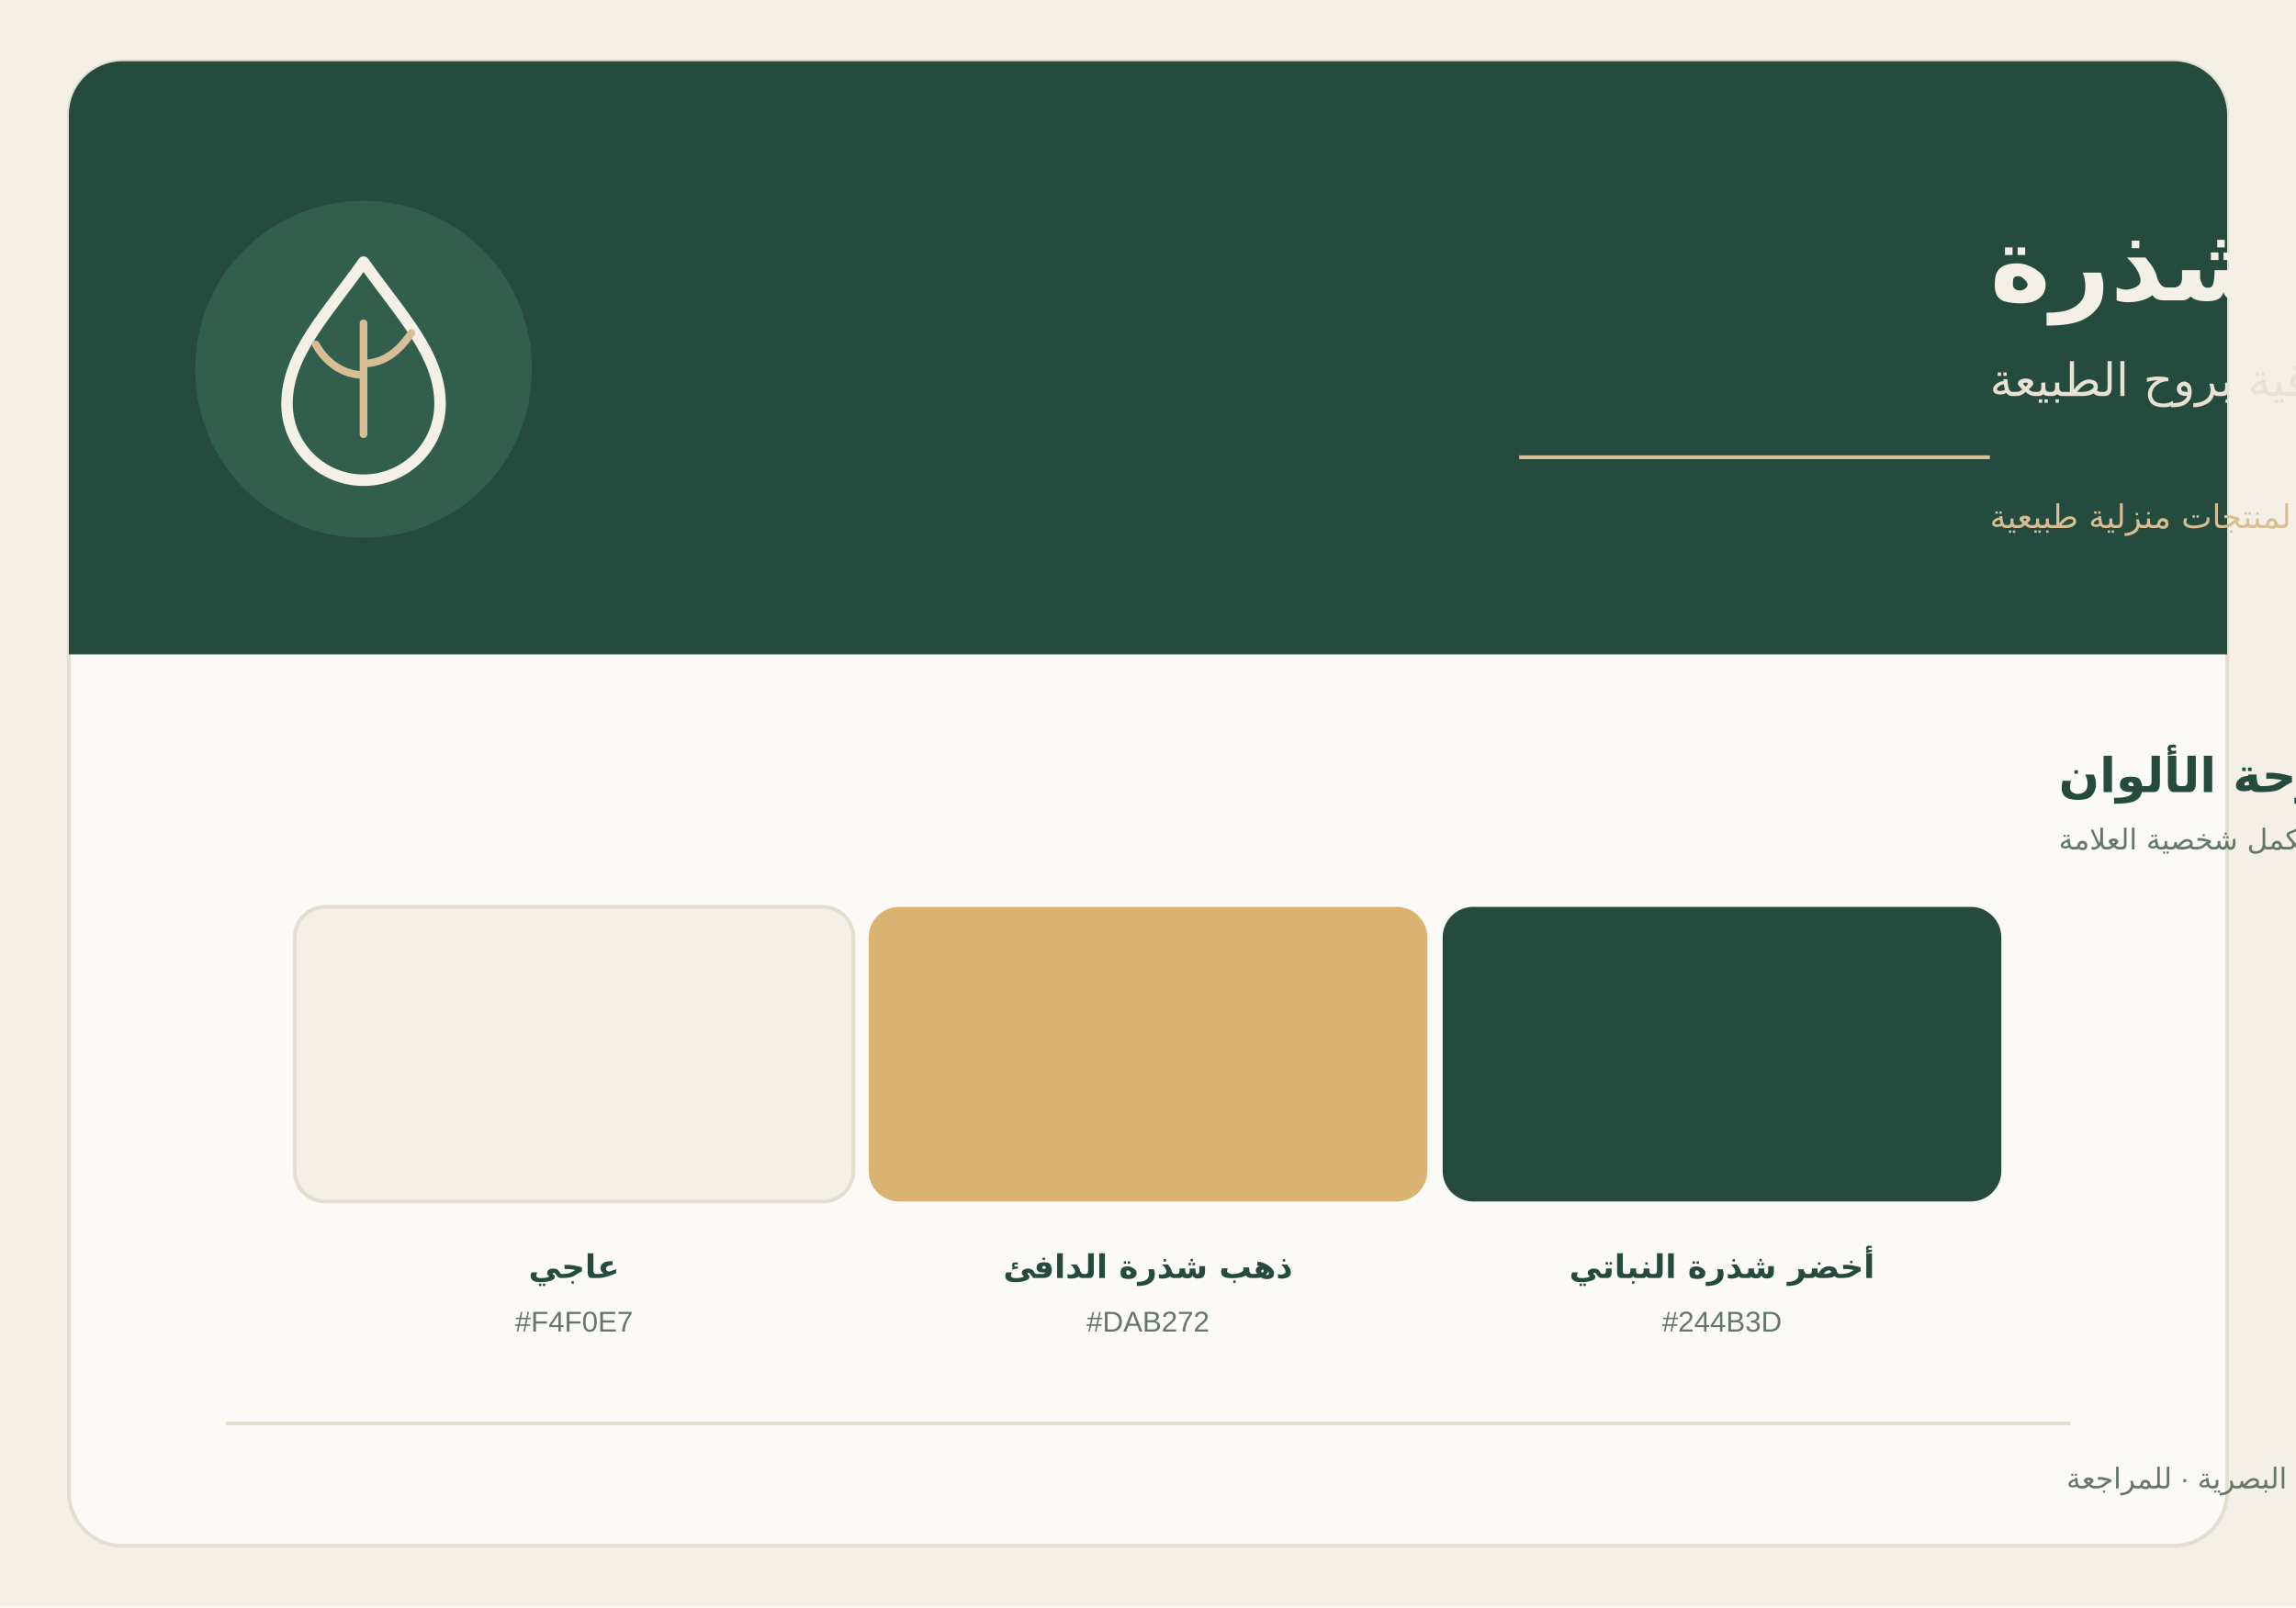
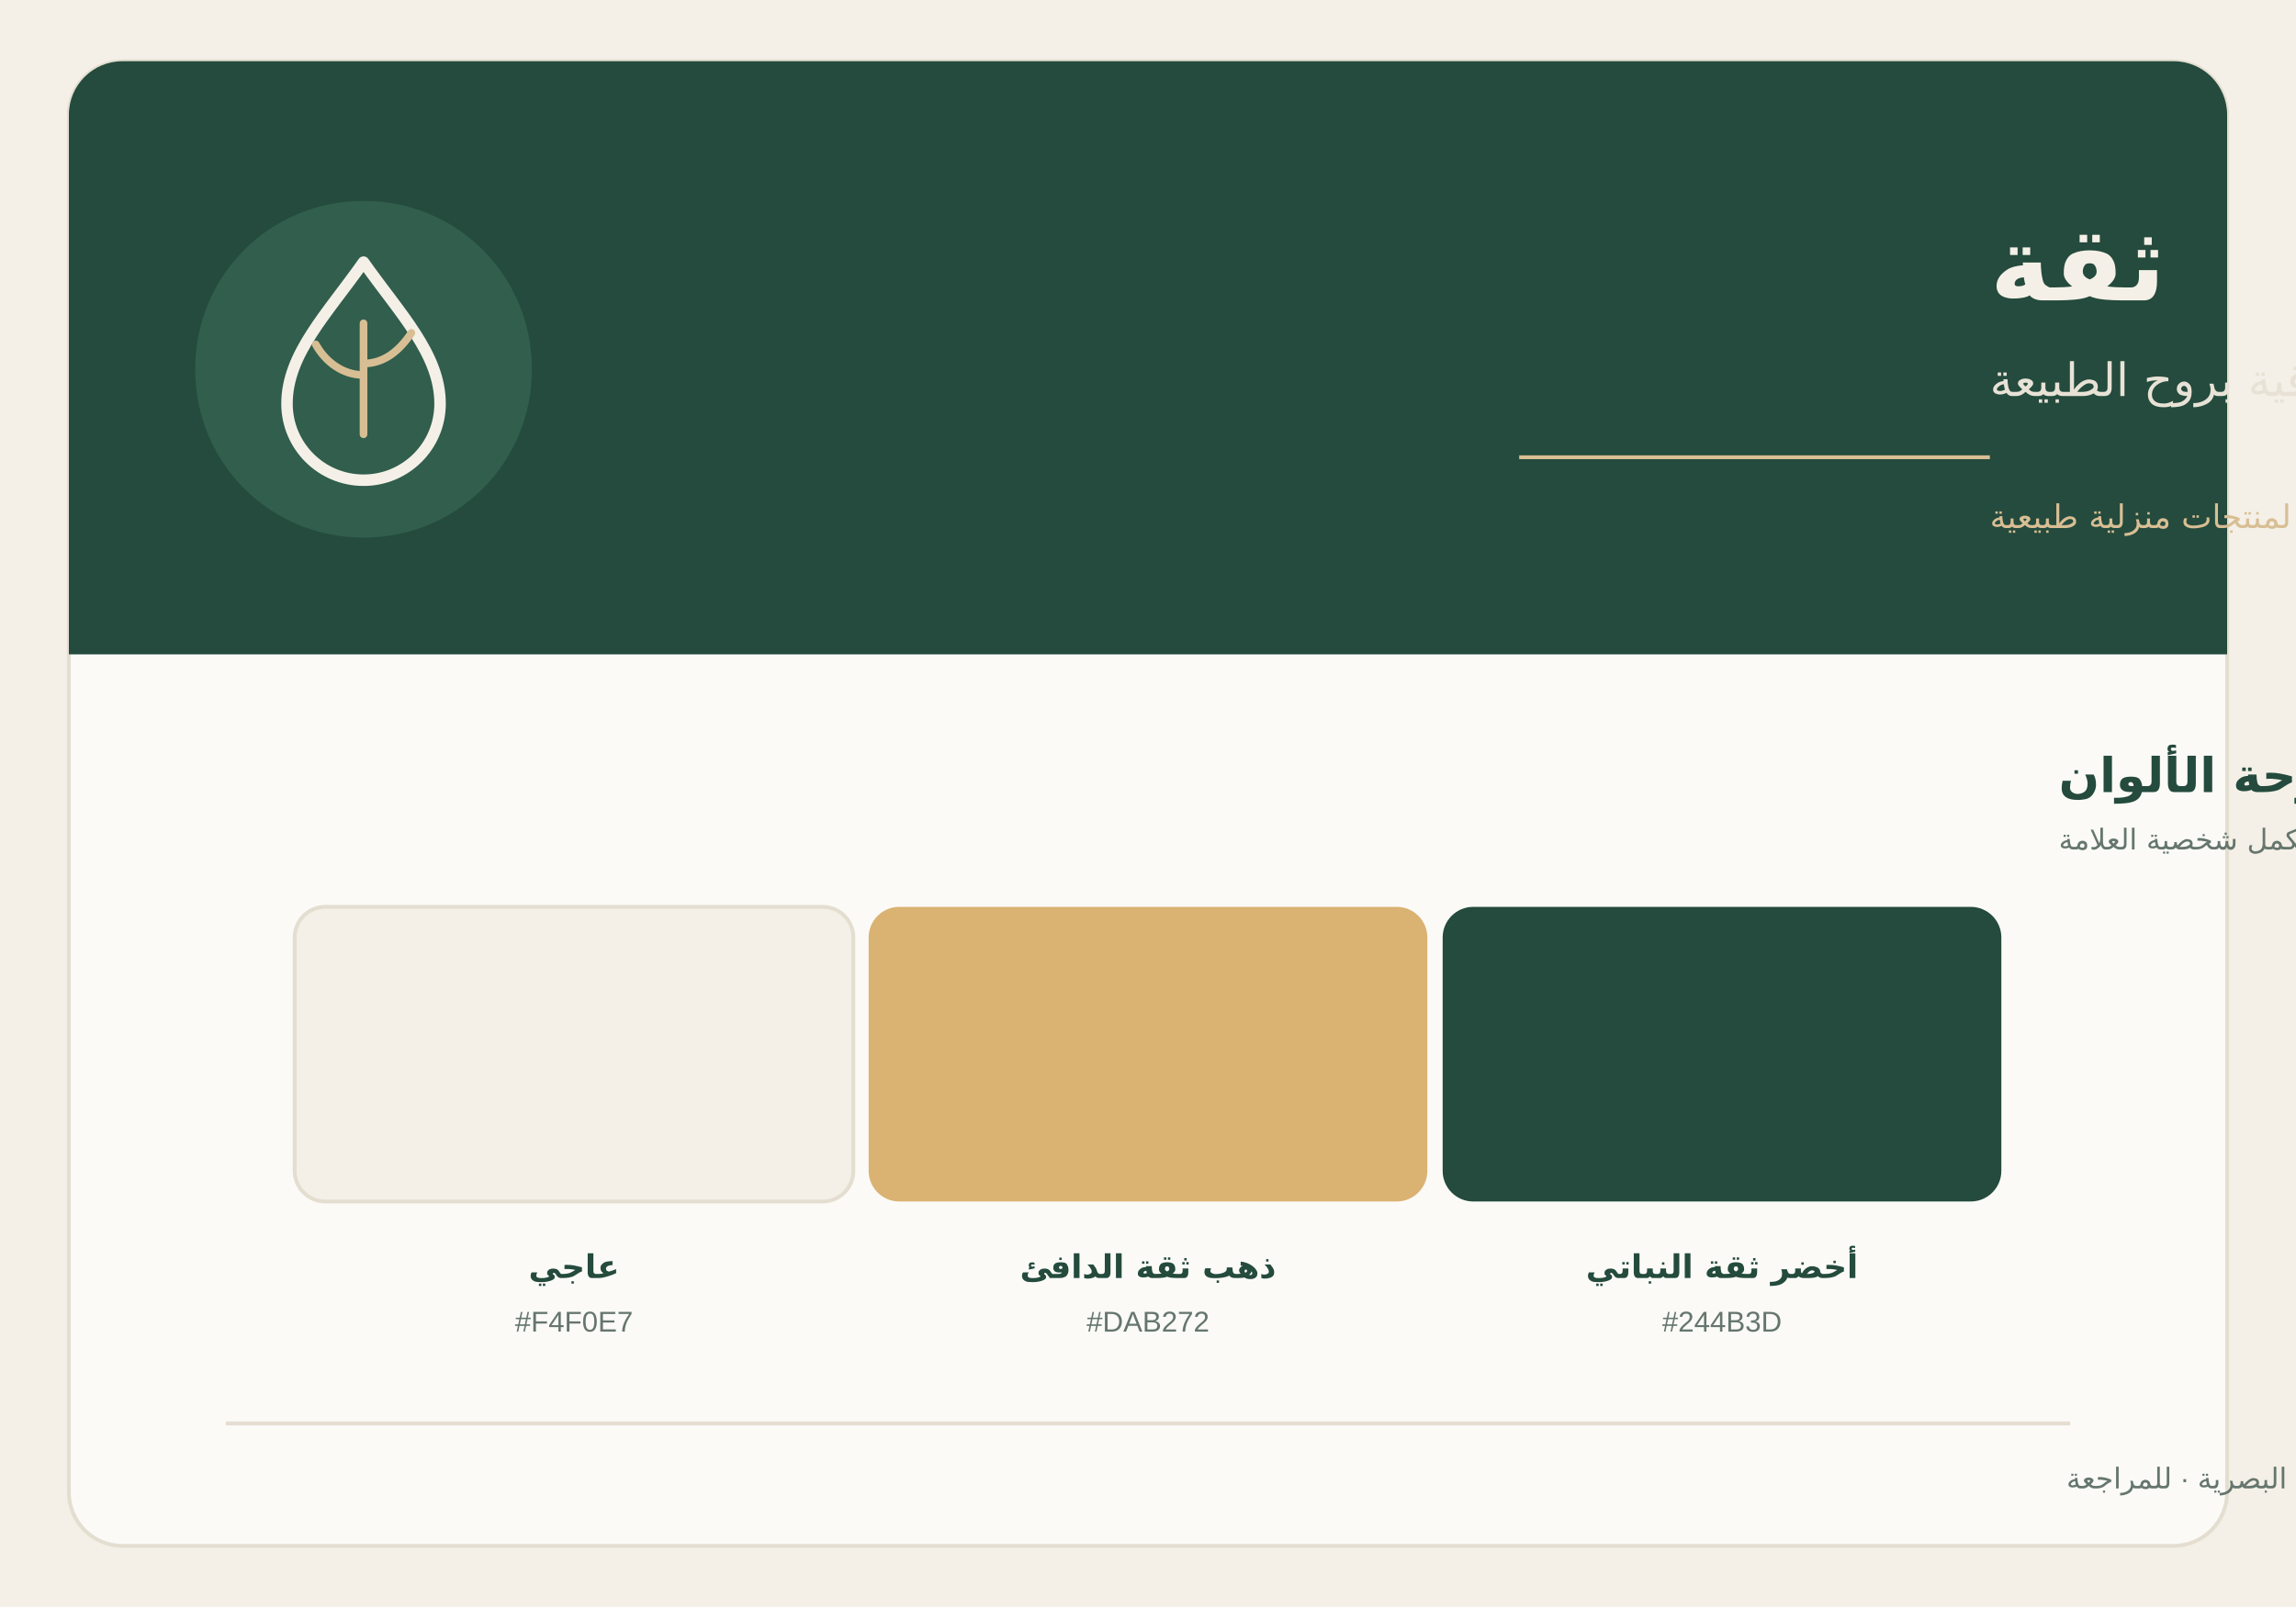
<svg xmlns="http://www.w3.org/2000/svg" viewBox="0 0 1200 840" role="img" aria-labelledby="title description">
  <rect width="1200" height="840" fill="#F4F0E7" />
  <rect x="36" y="32" width="1128" height="776" rx="28" fill="#FBFAF7" stroke="#E4DED1" stroke-width="2" />
  <path d="M64 32h1072a28 28 0 0 1 28 28v282H36V60a28 28 0 0 1 28-28Z" fill="#244B3D" />
  <path d="M190 105c-49 0-88 39-88 88s39 88 88 88 88-39 88-88-39-88-88-88Z" fill="#315E4D" />
  <path d="M190 137c-19 27-40 48-40 74a40 40 0 0 0 80 0c0-26-21-47-40-74Z" fill="none" stroke="#F4F0E7" stroke-linejoin="round" stroke-width="6" />
  <path d="M190 169v58m0-31c-11 0-20-7-25-16m25 10c11 0 19-7 25-16" fill="none" stroke="#D8BE94" stroke-linecap="round" stroke-width="4" />
-   <text x="1040" y="157" fill="#F4F0E7" font-family="Alexandria, Arial, sans-serif" font-size="54" font-weight="700" text-anchor="end" direction="rtl">دار شذرة</text>
+   <text x="1040" y="157" fill="#F4F0E7" font-family="Alexandria, Arial, sans-serif" font-size="54" font-weight="700" text-anchor="end" direction="rtl">ثقة</text>
  <text x="1040" y="207" fill="#E8E2D6" font-family="Alexandria, Arial, sans-serif" font-size="24" text-anchor="end" direction="rtl">عطور ومنتجات منزلية راقية بروح الطبيعة</text>
  <path d="M794 239h246" stroke="#D8BE94" stroke-width="2" />
  <text x="1040" y="276" fill="#D8BE94" font-family="Alexandria, Arial, sans-serif" font-size="17" text-anchor="end" direction="rtl">هوية متجر لمنتجات منزلية طبيعية</text>
  <text x="1076" y="414" fill="#244B3D" font-family="Alexandria, Arial, sans-serif" font-size="25" font-weight="700" text-anchor="end" direction="rtl">لوحة الألوان</text>
  <text x="1076" y="444" fill="#65766D" font-family="Alexandria, Arial, sans-serif" font-size="15" text-anchor="end" direction="rtl">درجات طبيعية تكمل شخصية العلامة</text>
  <g font-family="Alexandria, Arial, sans-serif" text-anchor="middle">
    <rect x="754" y="474" width="292" height="154" rx="16" fill="#244B3D" />
-     <text x="900" y="668" fill="#244B3D" font-size="17" font-weight="600" direction="rtl">أخضر شذرة النباتي</text>
+     <text x="900" y="668" fill="#244B3D" font-size="17" font-weight="600" direction="rtl">أخضر ثقة النباتي</text>
    <text x="900" y="696" fill="#65766D" font-size="15">#244B3D</text>
    <rect x="454" y="474" width="292" height="154" rx="16" fill="#DAB272" />
-     <text x="600" y="668" fill="#244B3D" font-size="17" font-weight="600" direction="rtl">ذهب شذرة الدافئ</text>
+     <text x="600" y="668" fill="#244B3D" font-size="17" font-weight="600" direction="rtl">ذهب ثقة الدافئ</text>
    <text x="600" y="696" fill="#65766D" font-size="15">#DAB272</text>
    <rect x="154" y="474" width="292" height="154" rx="16" fill="#F4F0E7" stroke="#E4DED1" stroke-width="2" />
    <text x="300" y="668" fill="#244B3D" font-size="17" font-weight="600" direction="rtl">عاجي</text>
    <text x="300" y="696" fill="#65766D" font-size="15">#F4F0E7</text>
  </g>
  <path d="M118 744h964" stroke="#E4DED1" stroke-width="2" />
  <text x="1080" y="778" fill="#65766D" font-family="Alexandria, Arial, sans-serif" font-size="15" text-anchor="end" direction="rtl">تصور تجريبي للهوية البصرية · للمراجعة</text>
</svg>
